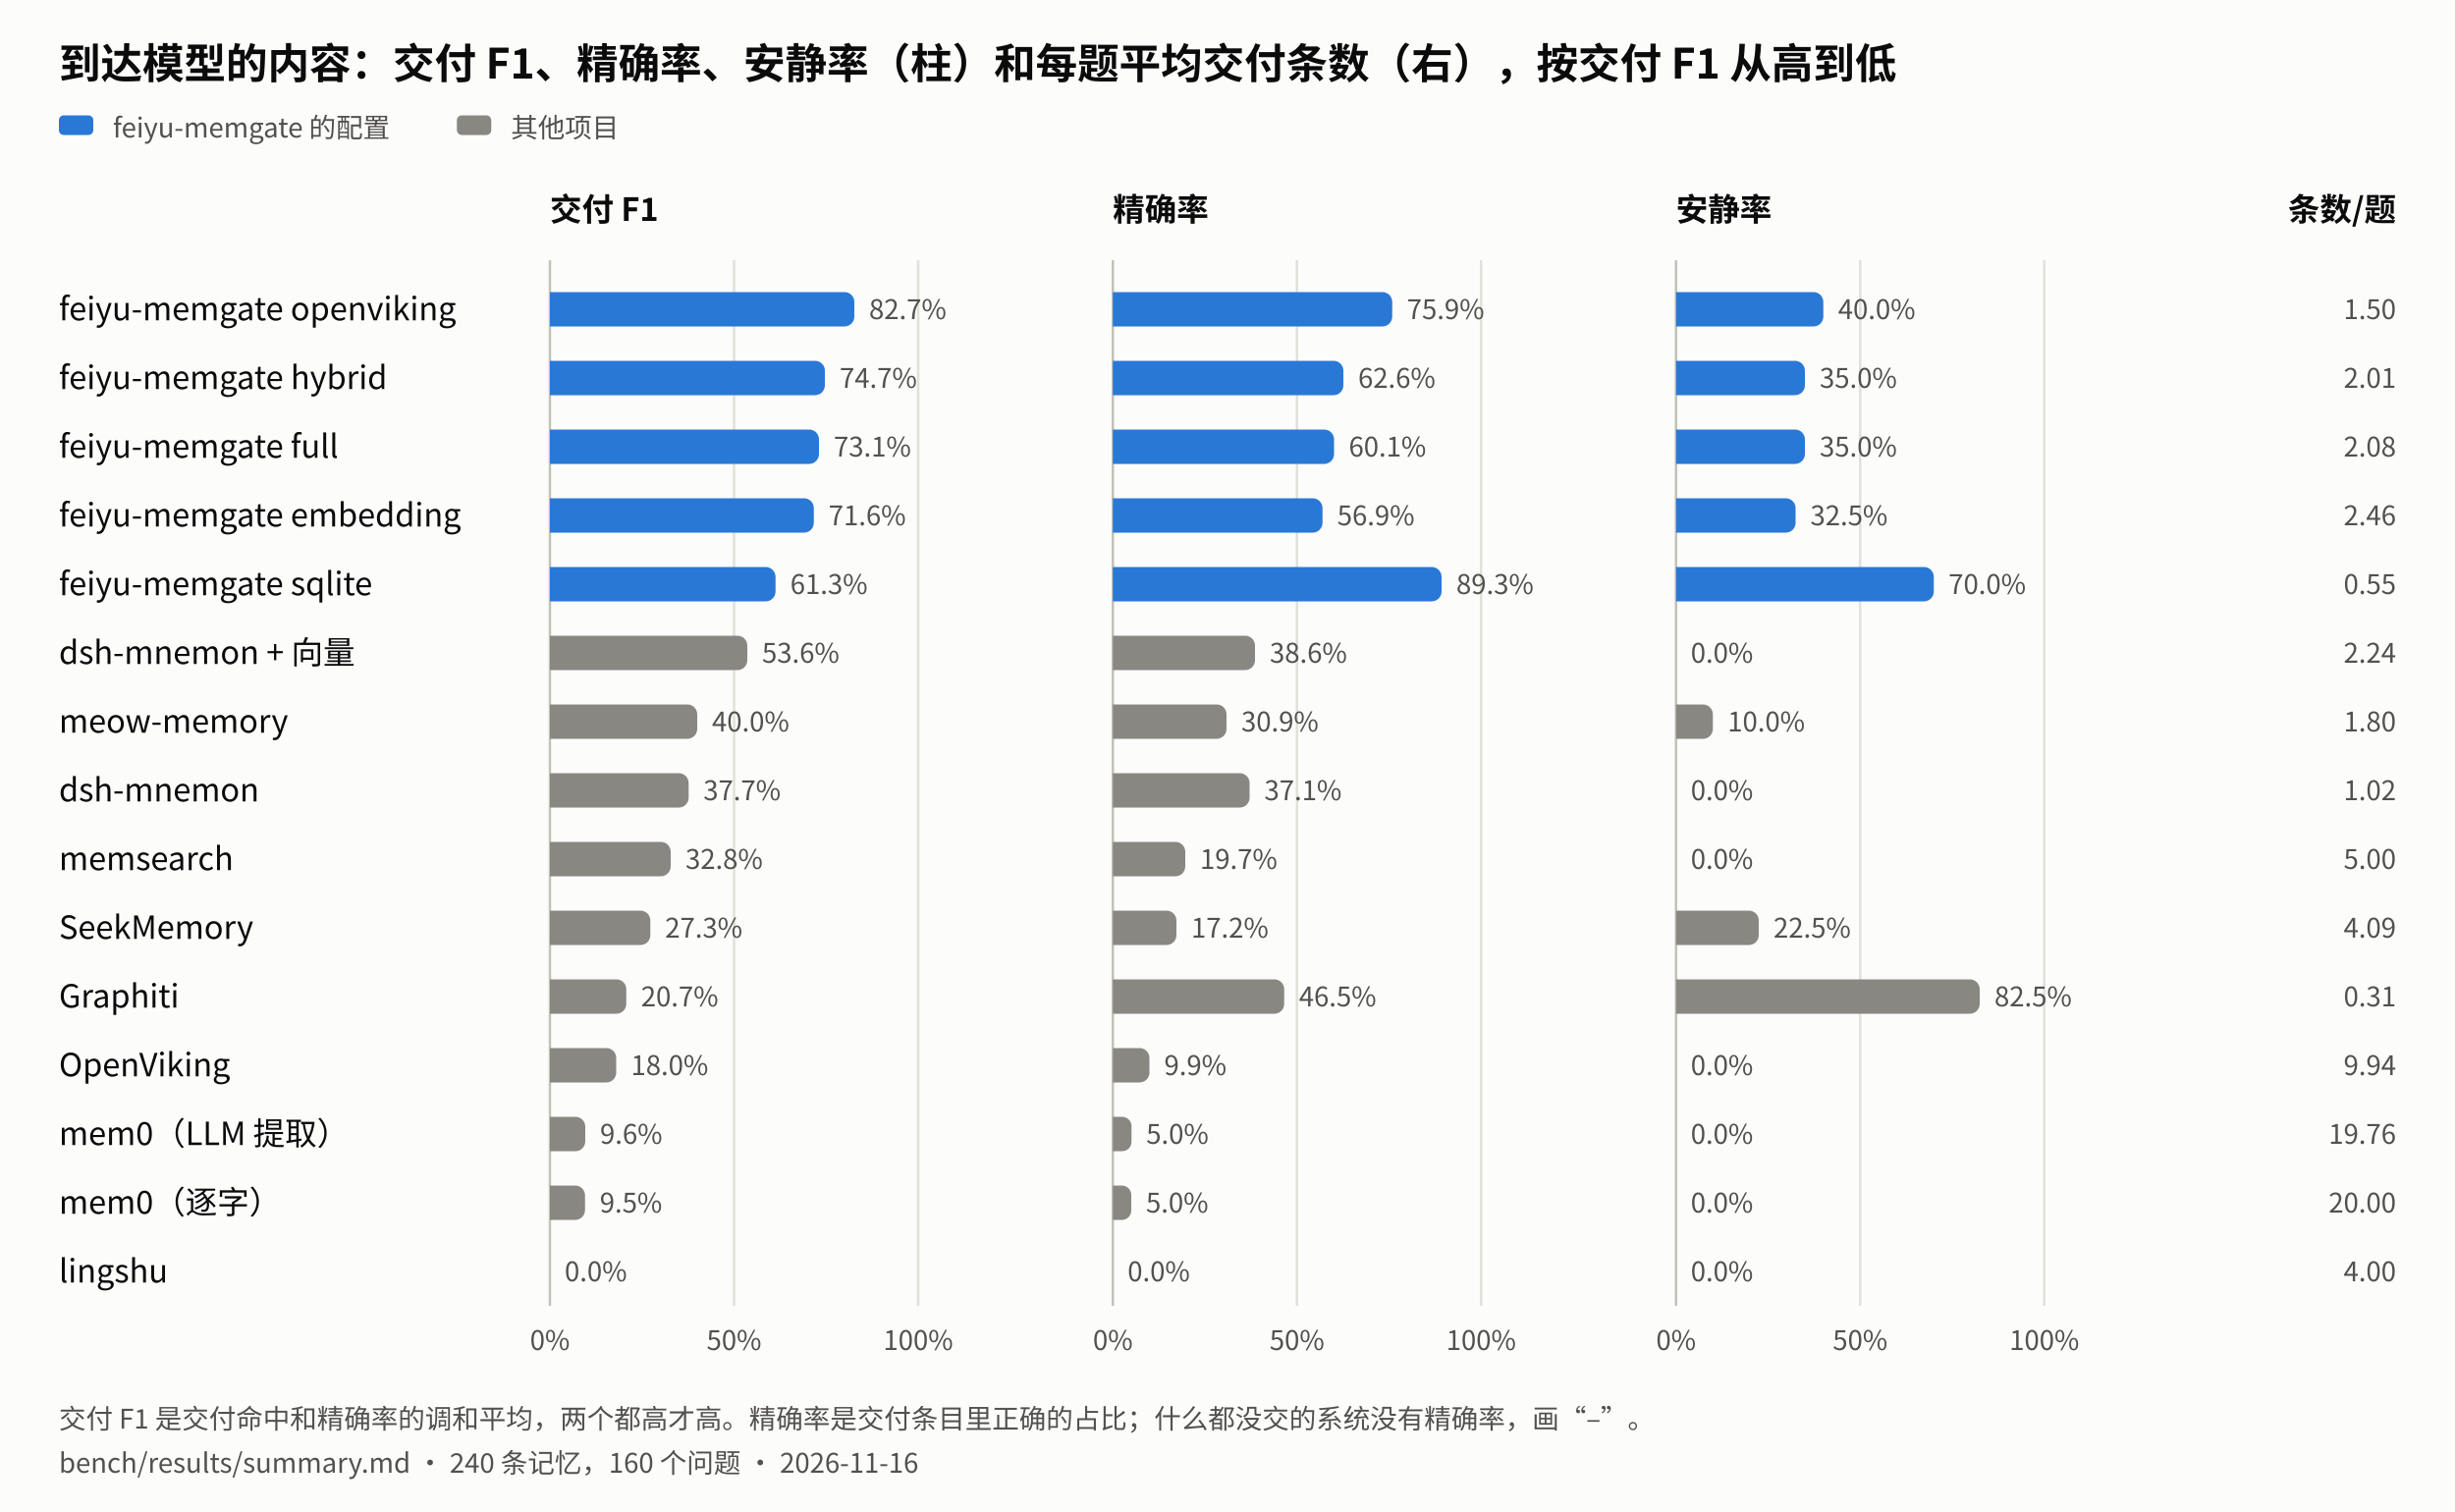
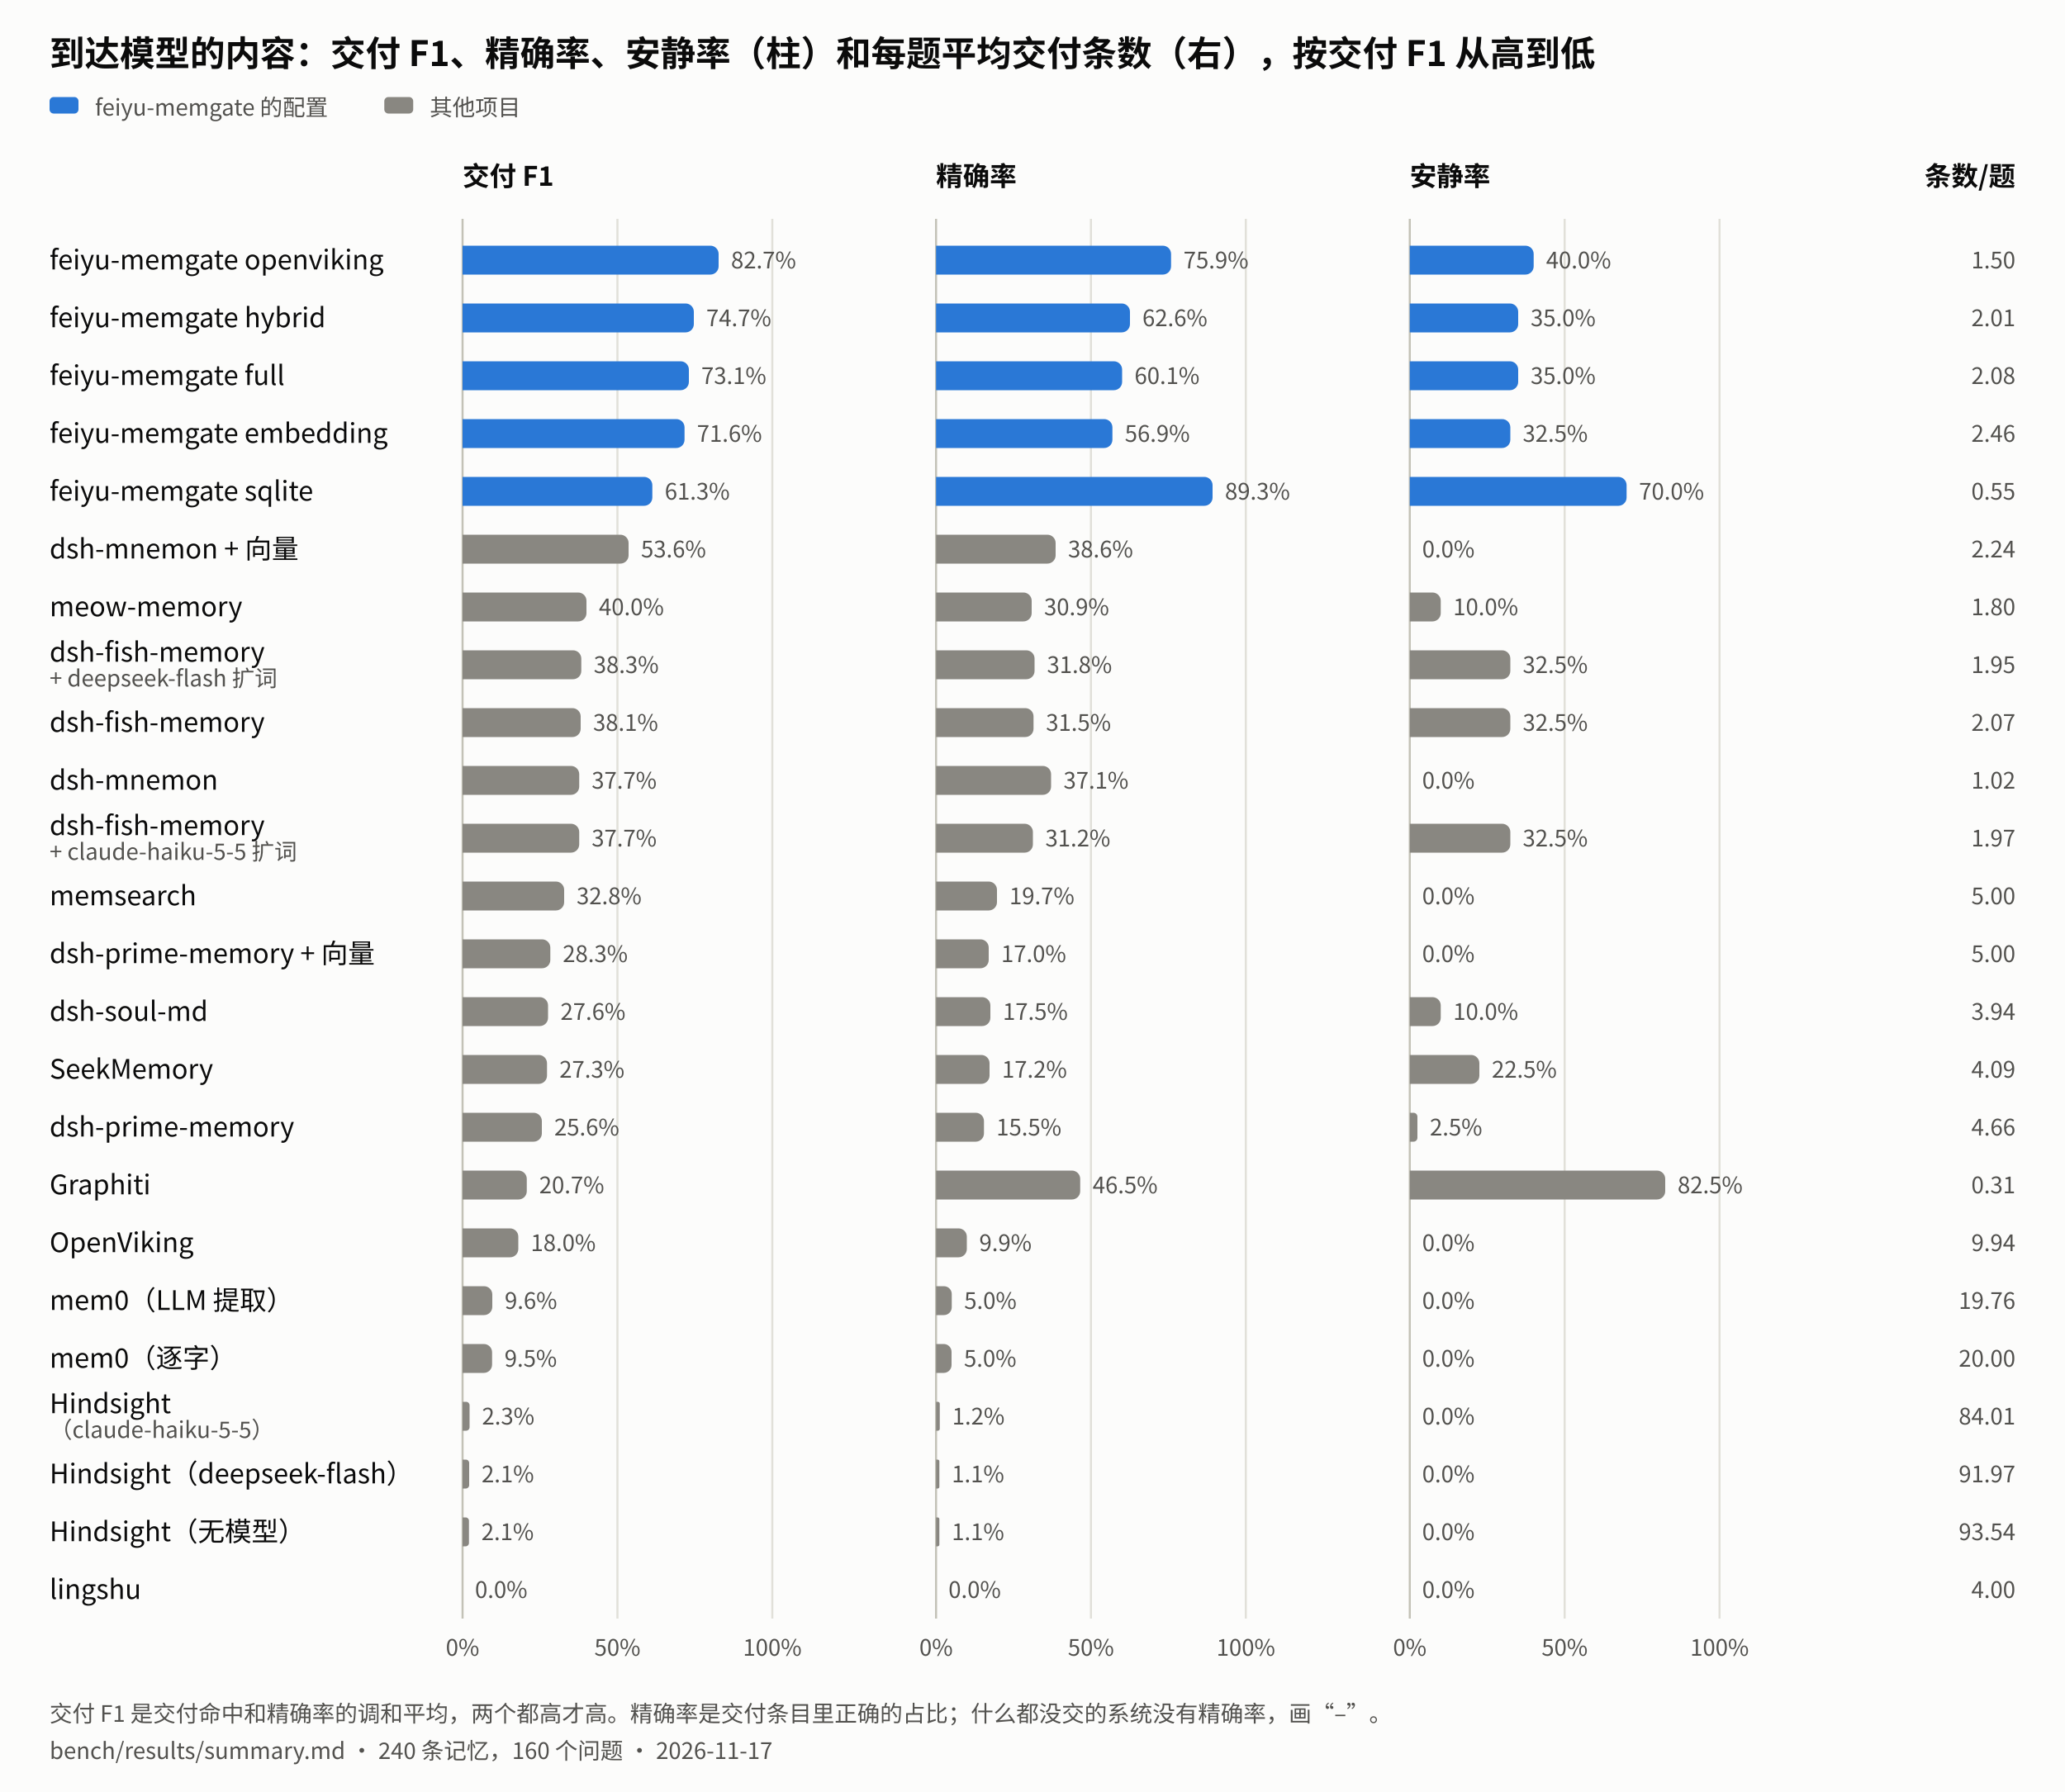
- <svg xmlns="http://www.w3.org/2000/svg" width="1000" height="616" viewBox="0 0 1000 616" role="img" lang="zh">
+ <svg xmlns="http://www.w3.org/2000/svg" width="1000" height="868" viewBox="0 0 1000 868" role="img" lang="zh">
  <style>text{font-family:-apple-system, "Segoe UI", "Microsoft YaHei", "PingFang SC", "Noto Sans CJK SC", "Helvetica Neue", Arial, sans-serif;fill:#52514e;font-size:13px}.t{font-size:17px;font-weight:600;fill:#0b0b0b}.l{font-size:13px;fill:#0b0b0b}.lb{font-size:13px;font-weight:600;fill:#0b0b0b}.s{font-size:11px;fill:#52514e}.grid{stroke:#e1e0d9;stroke-width:1;fill:none}.axis{stroke:#c3c2b7;stroke-width:1;fill:none}.tick{stroke:#0b0b0b;stroke-width:2;fill:none}.lead{stroke-width:1;fill:none}.fa{fill:#2a78d6}.fo{fill:#898781}.tint{fill:#898781;fill-opacity:0.35}</style>
-   <rect width="1000" height="616" fill="#fcfcfb" />
+   <rect width="1000" height="868" fill="#fcfcfb" />
  <text x="24.0" y="32.0" class="t">到达模型的内容：交付 F1、精确率、安静率（柱）和每题平均交付条数（右），按交付 F1 从高到低</text>
  <rect x="24.0" y="47.0" width="14" height="8" rx="2" class="fa" />
  <text x="46.0" y="56.0" class="s">feiyu-memgate 的配置</text>
  <rect x="186.1" y="47.0" width="14" height="8" rx="2" class="fo" />
  <text x="208.1" y="56.0" class="s">其他项目</text>
  <text x="224.0" y="90.0" class="lb">交付 F1</text>
-   <line x1="224.0" y1="106.0" x2="224.0" y2="532.0" class="axis" />
-   <text x="224.0" y="550.0" class="s" text-anchor="middle">0%</text>
-   <line x1="299.0" y1="106.0" x2="299.0" y2="532.0" class="grid" />
-   <text x="299.0" y="550.0" class="s" text-anchor="middle">50%</text>
-   <line x1="374.0" y1="106.0" x2="374.0" y2="532.0" class="grid" />
-   <text x="374.0" y="550.0" class="s" text-anchor="middle">100%</text>
+   <line x1="224.0" y1="106.0" x2="224.0" y2="784.0" class="axis" />
+   <text x="224.0" y="802.0" class="s" text-anchor="middle">0%</text>
+   <line x1="299.0" y1="106.0" x2="299.0" y2="784.0" class="grid" />
+   <text x="299.0" y="802.0" class="s" text-anchor="middle">50%</text>
+   <line x1="374.0" y1="106.0" x2="374.0" y2="784.0" class="grid" />
+   <text x="374.0" y="802.0" class="s" text-anchor="middle">100%</text>
  <text x="453.3" y="90.0" class="lb">精确率</text>
-   <line x1="453.3" y1="106.0" x2="453.3" y2="532.0" class="axis" />
-   <text x="453.3" y="550.0" class="s" text-anchor="middle">0%</text>
-   <line x1="528.3" y1="106.0" x2="528.3" y2="532.0" class="grid" />
-   <text x="528.3" y="550.0" class="s" text-anchor="middle">50%</text>
-   <line x1="603.3" y1="106.0" x2="603.3" y2="532.0" class="grid" />
-   <text x="603.3" y="550.0" class="s" text-anchor="middle">100%</text>
+   <line x1="453.3" y1="106.0" x2="453.3" y2="784.0" class="axis" />
+   <text x="453.3" y="802.0" class="s" text-anchor="middle">0%</text>
+   <line x1="528.3" y1="106.0" x2="528.3" y2="784.0" class="grid" />
+   <text x="528.3" y="802.0" class="s" text-anchor="middle">50%</text>
+   <line x1="603.3" y1="106.0" x2="603.3" y2="784.0" class="grid" />
+   <text x="603.3" y="802.0" class="s" text-anchor="middle">100%</text>
  <text x="682.7" y="90.0" class="lb">安静率</text>
-   <line x1="682.7" y1="106.0" x2="682.7" y2="532.0" class="axis" />
-   <text x="682.7" y="550.0" class="s" text-anchor="middle">0%</text>
-   <line x1="757.7" y1="106.0" x2="757.7" y2="532.0" class="grid" />
-   <text x="757.7" y="550.0" class="s" text-anchor="middle">50%</text>
-   <line x1="832.7" y1="106.0" x2="832.7" y2="532.0" class="grid" />
-   <text x="832.7" y="550.0" class="s" text-anchor="middle">100%</text>
+   <line x1="682.7" y1="106.0" x2="682.7" y2="784.0" class="axis" />
+   <text x="682.7" y="802.0" class="s" text-anchor="middle">0%</text>
+   <line x1="757.7" y1="106.0" x2="757.7" y2="784.0" class="grid" />
+   <text x="757.7" y="802.0" class="s" text-anchor="middle">50%</text>
+   <line x1="832.7" y1="106.0" x2="832.7" y2="784.0" class="grid" />
+   <text x="832.7" y="802.0" class="s" text-anchor="middle">100%</text>
  <text x="976.0" y="90.0" class="lb" text-anchor="end">条数/题</text>
  <text x="24.0" y="130.5" class="l">feiyu-memgate openviking</text>
  <path d="M224.0,119.0 H344.0 A4.0,4.0 0 0 1 348.0,123.0 V129.0 A4.0,4.0 0 0 1 344.0,133.0 H224.0 Z" fill="#2a78d6" />
  <text x="354.0" y="130.0" class="s">82.7%</text>
  <path d="M453.3,119.0 H563.1 A4.0,4.0 0 0 1 567.1,123.0 V129.0 A4.0,4.0 0 0 1 563.1,133.0 H453.3 Z" fill="#2a78d6" />
  <text x="573.1" y="130.0" class="s">75.9%</text>
  <path d="M682.7,119.0 H738.7 A4.0,4.0 0 0 1 742.7,123.0 V129.0 A4.0,4.0 0 0 1 738.7,133.0 H682.7 Z" fill="#2a78d6" />
  <text x="748.7" y="130.0" class="s">40.0%</text>
  <text x="976.0" y="130.0" class="s" text-anchor="end">1.50</text>
  <text x="24.0" y="158.5" class="l">feiyu-memgate hybrid</text>
  <path d="M224.0,147.0 H332.0 A4.0,4.0 0 0 1 336.0,151.0 V157.0 A4.0,4.0 0 0 1 332.0,161.0 H224.0 Z" fill="#2a78d6" />
  <text x="342.0" y="158.0" class="s">74.7%</text>
  <path d="M453.3,147.0 H543.2 A4.0,4.0 0 0 1 547.2,151.0 V157.0 A4.0,4.0 0 0 1 543.2,161.0 H453.3 Z" fill="#2a78d6" />
  <text x="553.2" y="158.0" class="s">62.6%</text>
  <path d="M682.7,147.0 H731.2 A4.0,4.0 0 0 1 735.2,151.0 V157.0 A4.0,4.0 0 0 1 731.2,161.0 H682.7 Z" fill="#2a78d6" />
  <text x="741.2" y="158.0" class="s">35.0%</text>
  <text x="976.0" y="158.0" class="s" text-anchor="end">2.01</text>
  <text x="24.0" y="186.5" class="l">feiyu-memgate full</text>
  <path d="M224.0,175.0 H329.6 A4.0,4.0 0 0 1 333.6,179.0 V185.0 A4.0,4.0 0 0 1 329.6,189.0 H224.0 Z" fill="#2a78d6" />
  <text x="339.6" y="186.0" class="s">73.1%</text>
  <path d="M453.3,175.0 H539.4 A4.0,4.0 0 0 1 543.4,179.0 V185.0 A4.0,4.0 0 0 1 539.4,189.0 H453.3 Z" fill="#2a78d6" />
  <text x="549.4" y="186.0" class="s">60.1%</text>
  <path d="M682.7,175.0 H731.2 A4.0,4.0 0 0 1 735.2,179.0 V185.0 A4.0,4.0 0 0 1 731.2,189.0 H682.7 Z" fill="#2a78d6" />
  <text x="741.2" y="186.0" class="s">35.0%</text>
  <text x="976.0" y="186.0" class="s" text-anchor="end">2.08</text>
  <text x="24.0" y="214.5" class="l">feiyu-memgate embedding</text>
  <path d="M224.0,203.0 H327.5 A4.0,4.0 0 0 1 331.5,207.0 V213.0 A4.0,4.0 0 0 1 327.5,217.0 H224.0 Z" fill="#2a78d6" />
  <text x="337.5" y="214.0" class="s">71.6%</text>
  <path d="M453.3,203.0 H534.7 A4.0,4.0 0 0 1 538.7,207.0 V213.0 A4.0,4.0 0 0 1 534.7,217.0 H453.3 Z" fill="#2a78d6" />
  <text x="544.7" y="214.0" class="s">56.9%</text>
  <path d="M682.7,203.0 H727.4 A4.0,4.0 0 0 1 731.4,207.0 V213.0 A4.0,4.0 0 0 1 727.4,217.0 H682.7 Z" fill="#2a78d6" />
  <text x="737.4" y="214.0" class="s">32.5%</text>
  <text x="976.0" y="214.0" class="s" text-anchor="end">2.46</text>
  <text x="24.0" y="242.5" class="l">feiyu-memgate sqlite</text>
  <path d="M224.0,231.0 H311.9 A4.0,4.0 0 0 1 315.9,235.0 V241.0 A4.0,4.0 0 0 1 311.9,245.0 H224.0 Z" fill="#2a78d6" />
  <text x="321.9" y="242.0" class="s">61.3%</text>
  <path d="M453.3,231.0 H583.2 A4.0,4.0 0 0 1 587.2,235.0 V241.0 A4.0,4.0 0 0 1 583.2,245.0 H453.3 Z" fill="#2a78d6" />
  <text x="593.2" y="242.0" class="s">89.3%</text>
  <path d="M682.7,231.0 H783.7 A4.0,4.0 0 0 1 787.7,235.0 V241.0 A4.0,4.0 0 0 1 783.7,245.0 H682.7 Z" fill="#2a78d6" />
  <text x="793.7" y="242.0" class="s">70.0%</text>
  <text x="976.0" y="242.0" class="s" text-anchor="end">0.55</text>
  <text x="24.0" y="270.5" class="l">dsh-mnemon + 向量</text>
  <path d="M224.0,259.0 H300.4 A4.0,4.0 0 0 1 304.4,263.0 V269.0 A4.0,4.0 0 0 1 300.4,273.0 H224.0 Z" fill="#898781" />
  <text x="310.4" y="270.0" class="s">53.6%</text>
  <path d="M453.3,259.0 H507.2 A4.0,4.0 0 0 1 511.2,263.0 V269.0 A4.0,4.0 0 0 1 507.2,273.0 H453.3 Z" fill="#898781" />
  <text x="517.2" y="270.0" class="s">38.6%</text>
  <text x="688.7" y="270.0" class="s">0.0%</text>
  <text x="976.0" y="270.0" class="s" text-anchor="end">2.24</text>
  <text x="24.0" y="298.5" class="l">meow-memory</text>
  <path d="M224.0,287.0 H280.0 A4.0,4.0 0 0 1 284.0,291.0 V297.0 A4.0,4.0 0 0 1 280.0,301.0 H224.0 Z" fill="#898781" />
  <text x="290.0" y="298.0" class="s">40.0%</text>
  <path d="M453.3,287.0 H495.6 A4.0,4.0 0 0 1 499.6,291.0 V297.0 A4.0,4.0 0 0 1 495.6,301.0 H453.3 Z" fill="#898781" />
  <text x="505.6" y="298.0" class="s">30.9%</text>
  <path d="M682.7,287.0 H693.7 A4.0,4.0 0 0 1 697.7,291.0 V297.0 A4.0,4.0 0 0 1 693.7,301.0 H682.7 Z" fill="#898781" />
  <text x="703.7" y="298.0" class="s">10.0%</text>
  <text x="976.0" y="298.0" class="s" text-anchor="end">1.80</text>
-   <text x="24.0" y="326.5" class="l">dsh-mnemon</text>
-   <path d="M224.0,315.0 H276.5 A4.0,4.0 0 0 1 280.5,319.0 V325.0 A4.0,4.0 0 0 1 276.5,329.0 H224.0 Z" fill="#898781" />
-   <text x="286.5" y="326.0" class="s">37.7%</text>
-   <path d="M453.3,315.0 H505.0 A4.0,4.0 0 0 1 509.0,319.0 V325.0 A4.0,4.0 0 0 1 505.0,329.0 H453.3 Z" fill="#898781" />
-   <text x="515.0" y="326.0" class="s">37.1%</text>
-   <text x="688.7" y="326.0" class="s">0.0%</text>
-   <text x="976.0" y="326.0" class="s" text-anchor="end">1.02</text>
-   <text x="24.0" y="354.5" class="l">memsearch</text>
-   <path d="M224.0,343.0 H269.2 A4.0,4.0 0 0 1 273.2,347.0 V353.0 A4.0,4.0 0 0 1 269.2,357.0 H224.0 Z" fill="#898781" />
-   <text x="279.2" y="354.0" class="s">32.8%</text>
-   <path d="M453.3,343.0 H478.8 A4.0,4.0 0 0 1 482.8,347.0 V353.0 A4.0,4.0 0 0 1 478.8,357.0 H453.3 Z" fill="#898781" />
-   <text x="488.8" y="354.0" class="s">19.7%</text>
-   <text x="688.7" y="354.0" class="s">0.0%</text>
-   <text x="976.0" y="354.0" class="s" text-anchor="end">5.00</text>
-   <text x="24.0" y="382.5" class="l">SeekMemory</text>
-   <path d="M224.0,371.0 H260.9 A4.0,4.0 0 0 1 264.9,375.0 V381.0 A4.0,4.0 0 0 1 260.9,385.0 H224.0 Z" fill="#898781" />
-   <text x="270.9" y="382.0" class="s">27.3%</text>
-   <path d="M453.3,371.0 H475.2 A4.0,4.0 0 0 1 479.2,375.0 V381.0 A4.0,4.0 0 0 1 475.2,385.0 H453.3 Z" fill="#898781" />
-   <text x="485.2" y="382.0" class="s">17.2%</text>
-   <path d="M682.7,371.0 H712.4 A4.0,4.0 0 0 1 716.4,375.0 V381.0 A4.0,4.0 0 0 1 712.4,385.0 H682.7 Z" fill="#898781" />
-   <text x="722.4" y="382.0" class="s">22.5%</text>
-   <text x="976.0" y="382.0" class="s" text-anchor="end">4.09</text>
-   <text x="24.0" y="410.5" class="l">Graphiti</text>
-   <path d="M224.0,399.0 H251.1 A4.0,4.0 0 0 1 255.1,403.0 V409.0 A4.0,4.0 0 0 1 251.1,413.0 H224.0 Z" fill="#898781" />
-   <text x="261.1" y="410.0" class="s">20.7%</text>
-   <path d="M453.3,399.0 H519.1 A4.0,4.0 0 0 1 523.1,403.0 V409.0 A4.0,4.0 0 0 1 519.1,413.0 H453.3 Z" fill="#898781" />
-   <text x="529.1" y="410.0" class="s">46.5%</text>
-   <path d="M682.7,399.0 H802.4 A4.0,4.0 0 0 1 806.4,403.0 V409.0 A4.0,4.0 0 0 1 802.4,413.0 H682.7 Z" fill="#898781" />
-   <text x="812.4" y="410.0" class="s">82.5%</text>
-   <text x="976.0" y="410.0" class="s" text-anchor="end">0.31</text>
-   <text x="24.0" y="438.5" class="l">OpenViking</text>
-   <path d="M224.0,427.0 H247.0 A4.0,4.0 0 0 1 251.0,431.0 V437.0 A4.0,4.0 0 0 1 247.0,441.0 H224.0 Z" fill="#898781" />
-   <text x="257.0" y="438.0" class="s">18.0%</text>
-   <path d="M453.3,427.0 H464.2 A4.0,4.0 0 0 1 468.2,431.0 V437.0 A4.0,4.0 0 0 1 464.2,441.0 H453.3 Z" fill="#898781" />
-   <text x="474.2" y="438.0" class="s">9.9%</text>
+   <text x="24.0" y="320.5" class="l">dsh-fish-memory</text>
+   <text x="24.0" y="332.5" class="s">+ deepseek-flash 扩词</text>
+   <path d="M224.0,315.0 H277.5 A4.0,4.0 0 0 1 281.5,319.0 V325.0 A4.0,4.0 0 0 1 277.5,329.0 H224.0 Z" fill="#898781" />
+   <text x="287.5" y="326.0" class="s">38.3%</text>
+   <path d="M453.3,315.0 H497.0 A4.0,4.0 0 0 1 501.0,319.0 V325.0 A4.0,4.0 0 0 1 497.0,329.0 H453.3 Z" fill="#898781" />
+   <text x="507.0" y="326.0" class="s">31.8%</text>
+   <path d="M682.7,315.0 H727.4 A4.0,4.0 0 0 1 731.4,319.0 V325.0 A4.0,4.0 0 0 1 727.4,329.0 H682.7 Z" fill="#898781" />
+   <text x="737.4" y="326.0" class="s">32.5%</text>
+   <text x="976.0" y="326.0" class="s" text-anchor="end">1.95</text>
+   <text x="24.0" y="354.5" class="l">dsh-fish-memory</text>
+   <path d="M224.0,343.0 H277.2 A4.0,4.0 0 0 1 281.2,347.0 V353.0 A4.0,4.0 0 0 1 277.2,357.0 H224.0 Z" fill="#898781" />
+   <text x="287.2" y="354.0" class="s">38.1%</text>
+   <path d="M453.3,343.0 H496.5 A4.0,4.0 0 0 1 500.5,347.0 V353.0 A4.0,4.0 0 0 1 496.5,357.0 H453.3 Z" fill="#898781" />
+   <text x="506.5" y="354.0" class="s">31.5%</text>
+   <path d="M682.7,343.0 H727.4 A4.0,4.0 0 0 1 731.4,347.0 V353.0 A4.0,4.0 0 0 1 727.4,357.0 H682.7 Z" fill="#898781" />
+   <text x="737.4" y="354.0" class="s">32.5%</text>
+   <text x="976.0" y="354.0" class="s" text-anchor="end">2.07</text>
+   <text x="24.0" y="382.5" class="l">dsh-mnemon</text>
+   <path d="M224.0,371.0 H276.5 A4.0,4.0 0 0 1 280.5,375.0 V381.0 A4.0,4.0 0 0 1 276.5,385.0 H224.0 Z" fill="#898781" />
+   <text x="286.5" y="382.0" class="s">37.7%</text>
+   <path d="M453.3,371.0 H505.0 A4.0,4.0 0 0 1 509.0,375.0 V381.0 A4.0,4.0 0 0 1 505.0,385.0 H453.3 Z" fill="#898781" />
+   <text x="515.0" y="382.0" class="s">37.1%</text>
+   <text x="688.7" y="382.0" class="s">0.0%</text>
+   <text x="976.0" y="382.0" class="s" text-anchor="end">1.02</text>
+   <text x="24.0" y="404.5" class="l">dsh-fish-memory</text>
+   <text x="24.0" y="416.5" class="s">+ claude-haiku-5-5 扩词</text>
+   <path d="M224.0,399.0 H276.5 A4.0,4.0 0 0 1 280.5,403.0 V409.0 A4.0,4.0 0 0 1 276.5,413.0 H224.0 Z" fill="#898781" />
+   <text x="286.5" y="410.0" class="s">37.7%</text>
+   <path d="M453.3,399.0 H496.2 A4.0,4.0 0 0 1 500.2,403.0 V409.0 A4.0,4.0 0 0 1 496.2,413.0 H453.3 Z" fill="#898781" />
+   <text x="506.2" y="410.0" class="s">31.2%</text>
+   <path d="M682.7,399.0 H727.4 A4.0,4.0 0 0 1 731.4,403.0 V409.0 A4.0,4.0 0 0 1 727.4,413.0 H682.7 Z" fill="#898781" />
+   <text x="737.4" y="410.0" class="s">32.5%</text>
+   <text x="976.0" y="410.0" class="s" text-anchor="end">1.97</text>
+   <text x="24.0" y="438.5" class="l">memsearch</text>
+   <path d="M224.0,427.0 H269.2 A4.0,4.0 0 0 1 273.2,431.0 V437.0 A4.0,4.0 0 0 1 269.2,441.0 H224.0 Z" fill="#898781" />
+   <text x="279.2" y="438.0" class="s">32.8%</text>
+   <path d="M453.3,427.0 H478.8 A4.0,4.0 0 0 1 482.8,431.0 V437.0 A4.0,4.0 0 0 1 478.8,441.0 H453.3 Z" fill="#898781" />
+   <text x="488.8" y="438.0" class="s">19.7%</text>
  <text x="688.7" y="438.0" class="s">0.0%</text>
-   <text x="976.0" y="438.0" class="s" text-anchor="end">9.94</text>
-   <text x="24.0" y="466.5" class="l">mem0（LLM 提取）</text>
-   <path d="M224.0,455.0 H234.4 A4.0,4.0 0 0 1 238.4,459.0 V465.0 A4.0,4.0 0 0 1 234.4,469.0 H224.0 Z" fill="#898781" />
-   <text x="244.4" y="466.0" class="s">9.6%</text>
-   <path d="M453.3,455.0 H457.1 A3.8,3.8 0 0 1 460.9,458.8 V465.2 A3.8,3.8 0 0 1 457.1,469.0 H453.3 Z" fill="#898781" />
-   <text x="466.9" y="466.0" class="s">5.0%</text>
+   <text x="976.0" y="438.0" class="s" text-anchor="end">5.00</text>
+   <text x="24.0" y="466.5" class="l">dsh-prime-memory + 向量</text>
+   <path d="M224.0,455.0 H262.5 A4.0,4.0 0 0 1 266.5,459.0 V465.0 A4.0,4.0 0 0 1 262.5,469.0 H224.0 Z" fill="#898781" />
+   <text x="272.5" y="466.0" class="s">28.3%</text>
+   <path d="M453.3,455.0 H474.8 A4.0,4.0 0 0 1 478.8,459.0 V465.0 A4.0,4.0 0 0 1 474.8,469.0 H453.3 Z" fill="#898781" />
+   <text x="484.8" y="466.0" class="s">17.0%</text>
  <text x="688.7" y="466.0" class="s">0.0%</text>
-   <text x="976.0" y="466.0" class="s" text-anchor="end">19.76</text>
-   <text x="24.0" y="494.5" class="l">mem0（逐字）</text>
-   <path d="M224.0,483.0 H234.3 A4.0,4.0 0 0 1 238.3,487.0 V493.0 A4.0,4.0 0 0 1 234.3,497.0 H224.0 Z" fill="#898781" />
-   <text x="244.3" y="494.0" class="s">9.5%</text>
-   <path d="M453.3,483.0 H457.1 A3.8,3.8 0 0 1 460.8,486.8 V493.2 A3.8,3.8 0 0 1 457.1,497.0 H453.3 Z" fill="#898781" />
-   <text x="466.8" y="494.0" class="s">5.0%</text>
-   <text x="688.7" y="494.0" class="s">0.0%</text>
-   <text x="976.0" y="494.0" class="s" text-anchor="end">20.00</text>
-   <text x="24.0" y="522.5" class="l">lingshu</text>
-   <text x="230.0" y="522.0" class="s">0.0%</text>
-   <text x="459.3" y="522.0" class="s">0.0%</text>
-   <text x="688.7" y="522.0" class="s">0.0%</text>
-   <text x="976.0" y="522.0" class="s" text-anchor="end">4.00</text>
-   <text x="24.0" y="582.0" class="s">交付 F1 是交付命中和精确率的调和平均，两个都高才高。精确率是交付条目里正确的占比；什么都没交的系统没有精确率，画“–”。</text>
-   <text x="24.0" y="600.0" class="s">bench/results/summary.md · 240 条记忆，160 个问题 · 2026-11-16</text>
+   <text x="976.0" y="466.0" class="s" text-anchor="end">5.00</text>
+   <text x="24.0" y="494.5" class="l">dsh-soul-md</text>
+   <path d="M224.0,483.0 H261.4 A4.0,4.0 0 0 1 265.4,487.0 V493.0 A4.0,4.0 0 0 1 261.4,497.0 H224.0 Z" fill="#898781" />
+   <text x="271.4" y="494.0" class="s">27.6%</text>
+   <path d="M453.3,483.0 H475.6 A4.0,4.0 0 0 1 479.6,487.0 V493.0 A4.0,4.0 0 0 1 475.6,497.0 H453.3 Z" fill="#898781" />
+   <text x="485.6" y="494.0" class="s">17.5%</text>
+   <path d="M682.7,483.0 H693.7 A4.0,4.0 0 0 1 697.7,487.0 V493.0 A4.0,4.0 0 0 1 693.7,497.0 H682.7 Z" fill="#898781" />
+   <text x="703.7" y="494.0" class="s">10.0%</text>
+   <text x="976.0" y="494.0" class="s" text-anchor="end">3.94</text>
+   <text x="24.0" y="522.5" class="l">SeekMemory</text>
+   <path d="M224.0,511.0 H260.9 A4.0,4.0 0 0 1 264.9,515.0 V521.0 A4.0,4.0 0 0 1 260.9,525.0 H224.0 Z" fill="#898781" />
+   <text x="270.9" y="522.0" class="s">27.3%</text>
+   <path d="M453.3,511.0 H475.2 A4.0,4.0 0 0 1 479.2,515.0 V521.0 A4.0,4.0 0 0 1 475.2,525.0 H453.3 Z" fill="#898781" />
+   <text x="485.2" y="522.0" class="s">17.2%</text>
+   <path d="M682.7,511.0 H712.4 A4.0,4.0 0 0 1 716.4,515.0 V521.0 A4.0,4.0 0 0 1 712.4,525.0 H682.7 Z" fill="#898781" />
+   <text x="722.4" y="522.0" class="s">22.5%</text>
+   <text x="976.0" y="522.0" class="s" text-anchor="end">4.09</text>
+   <text x="24.0" y="550.5" class="l">dsh-prime-memory</text>
+   <path d="M224.0,539.0 H258.4 A4.0,4.0 0 0 1 262.4,543.0 V549.0 A4.0,4.0 0 0 1 258.4,553.0 H224.0 Z" fill="#898781" />
+   <text x="268.4" y="550.0" class="s">25.6%</text>
+   <path d="M453.3,539.0 H472.5 A4.0,4.0 0 0 1 476.5,543.0 V549.0 A4.0,4.0 0 0 1 472.5,553.0 H453.3 Z" fill="#898781" />
+   <text x="482.5" y="550.0" class="s">15.5%</text>
+   <path d="M682.7,539.0 H684.5 A1.9,1.9 0 0 1 686.4,540.9 V551.1 A1.9,1.9 0 0 1 684.5,553.0 H682.7 Z" fill="#898781" />
+   <text x="692.4" y="550.0" class="s">2.5%</text>
+   <text x="976.0" y="550.0" class="s" text-anchor="end">4.66</text>
+   <text x="24.0" y="578.5" class="l">Graphiti</text>
+   <path d="M224.0,567.0 H251.1 A4.0,4.0 0 0 1 255.1,571.0 V577.0 A4.0,4.0 0 0 1 251.1,581.0 H224.0 Z" fill="#898781" />
+   <text x="261.1" y="578.0" class="s">20.7%</text>
+   <path d="M453.3,567.0 H519.1 A4.0,4.0 0 0 1 523.1,571.0 V577.0 A4.0,4.0 0 0 1 519.1,581.0 H453.3 Z" fill="#898781" />
+   <text x="529.1" y="578.0" class="s">46.5%</text>
+   <path d="M682.7,567.0 H802.4 A4.0,4.0 0 0 1 806.4,571.0 V577.0 A4.0,4.0 0 0 1 802.4,581.0 H682.7 Z" fill="#898781" />
+   <text x="812.4" y="578.0" class="s">82.5%</text>
+   <text x="976.0" y="578.0" class="s" text-anchor="end">0.31</text>
+   <text x="24.0" y="606.5" class="l">OpenViking</text>
+   <path d="M224.0,595.0 H247.0 A4.0,4.0 0 0 1 251.0,599.0 V605.0 A4.0,4.0 0 0 1 247.0,609.0 H224.0 Z" fill="#898781" />
+   <text x="257.0" y="606.0" class="s">18.0%</text>
+   <path d="M453.3,595.0 H464.2 A4.0,4.0 0 0 1 468.2,599.0 V605.0 A4.0,4.0 0 0 1 464.2,609.0 H453.3 Z" fill="#898781" />
+   <text x="474.2" y="606.0" class="s">9.9%</text>
+   <text x="688.7" y="606.0" class="s">0.0%</text>
+   <text x="976.0" y="606.0" class="s" text-anchor="end">9.94</text>
+   <text x="24.0" y="634.5" class="l">mem0（LLM 提取）</text>
+   <path d="M224.0,623.0 H234.4 A4.0,4.0 0 0 1 238.4,627.0 V633.0 A4.0,4.0 0 0 1 234.4,637.0 H224.0 Z" fill="#898781" />
+   <text x="244.4" y="634.0" class="s">9.6%</text>
+   <path d="M453.3,623.0 H457.1 A3.8,3.8 0 0 1 460.9,626.8 V633.2 A3.8,3.8 0 0 1 457.1,637.0 H453.3 Z" fill="#898781" />
+   <text x="466.9" y="634.0" class="s">5.0%</text>
+   <text x="688.7" y="634.0" class="s">0.0%</text>
+   <text x="976.0" y="634.0" class="s" text-anchor="end">19.76</text>
+   <text x="24.0" y="662.5" class="l">mem0（逐字）</text>
+   <path d="M224.0,651.0 H234.3 A4.0,4.0 0 0 1 238.3,655.0 V661.0 A4.0,4.0 0 0 1 234.3,665.0 H224.0 Z" fill="#898781" />
+   <text x="244.3" y="662.0" class="s">9.5%</text>
+   <path d="M453.3,651.0 H457.1 A3.8,3.8 0 0 1 460.8,654.8 V661.2 A3.8,3.8 0 0 1 457.1,665.0 H453.3 Z" fill="#898781" />
+   <text x="466.8" y="662.0" class="s">5.0%</text>
+   <text x="688.7" y="662.0" class="s">0.0%</text>
+   <text x="976.0" y="662.0" class="s" text-anchor="end">20.00</text>
+   <text x="24.0" y="684.5" class="l">Hindsight</text>
+   <text x="24.0" y="696.5" class="s">（claude-haiku-5-5）</text>
+   <path d="M224.0,679.0 H225.7 A1.7,1.7 0 0 1 227.4,680.7 V691.3 A1.7,1.7 0 0 1 225.7,693.0 H224.0 Z" fill="#898781" />
+   <text x="233.4" y="690.0" class="s">2.3%</text>
+   <path d="M453.3,679.0 H454.2 A0.9,0.9 0 0 1 455.1,679.9 V692.1 A0.9,0.9 0 0 1 454.2,693.0 H453.3 Z" fill="#898781" />
+   <text x="461.1" y="690.0" class="s">1.2%</text>
+   <text x="688.7" y="690.0" class="s">0.0%</text>
+   <text x="976.0" y="690.0" class="s" text-anchor="end">84.01</text>
+   <text x="24.0" y="718.5" class="l">Hindsight（deepseek-flash）</text>
+   <path d="M224.0,707.0 H225.6 A1.6,1.6 0 0 1 227.2,708.6 V719.4 A1.6,1.6 0 0 1 225.6,721.0 H224.0 Z" fill="#898781" />
+   <text x="233.2" y="718.0" class="s">2.1%</text>
+   <path d="M453.3,707.0 H454.1 A0.8,0.8 0 0 1 454.9,707.8 V720.2 A0.8,0.8 0 0 1 454.1,721.0 H453.3 Z" fill="#898781" />
+   <text x="460.9" y="718.0" class="s">1.1%</text>
+   <text x="688.7" y="718.0" class="s">0.0%</text>
+   <text x="976.0" y="718.0" class="s" text-anchor="end">91.97</text>
+   <text x="24.0" y="746.5" class="l">Hindsight（无模型）</text>
+   <path d="M224.0,735.0 H225.6 A1.6,1.6 0 0 1 227.1,736.6 V747.4 A1.6,1.6 0 0 1 225.6,749.0 H224.0 Z" fill="#898781" />
+   <text x="233.1" y="746.0" class="s">2.1%</text>
+   <path d="M453.3,735.0 H454.1 A0.8,0.8 0 0 1 454.9,735.8 V748.2 A0.8,0.8 0 0 1 454.1,749.0 H453.3 Z" fill="#898781" />
+   <text x="460.9" y="746.0" class="s">1.1%</text>
+   <text x="688.7" y="746.0" class="s">0.0%</text>
+   <text x="976.0" y="746.0" class="s" text-anchor="end">93.54</text>
+   <text x="24.0" y="774.5" class="l">lingshu</text>
+   <text x="230.0" y="774.0" class="s">0.0%</text>
+   <text x="459.3" y="774.0" class="s">0.0%</text>
+   <text x="688.7" y="774.0" class="s">0.0%</text>
+   <text x="976.0" y="774.0" class="s" text-anchor="end">4.00</text>
+   <text x="24.0" y="834.0" class="s">交付 F1 是交付命中和精确率的调和平均，两个都高才高。精确率是交付条目里正确的占比；什么都没交的系统没有精确率，画“–”。</text>
+   <text x="24.0" y="852.0" class="s">bench/results/summary.md · 240 条记忆，160 个问题 · 2026-11-17</text>
</svg>
